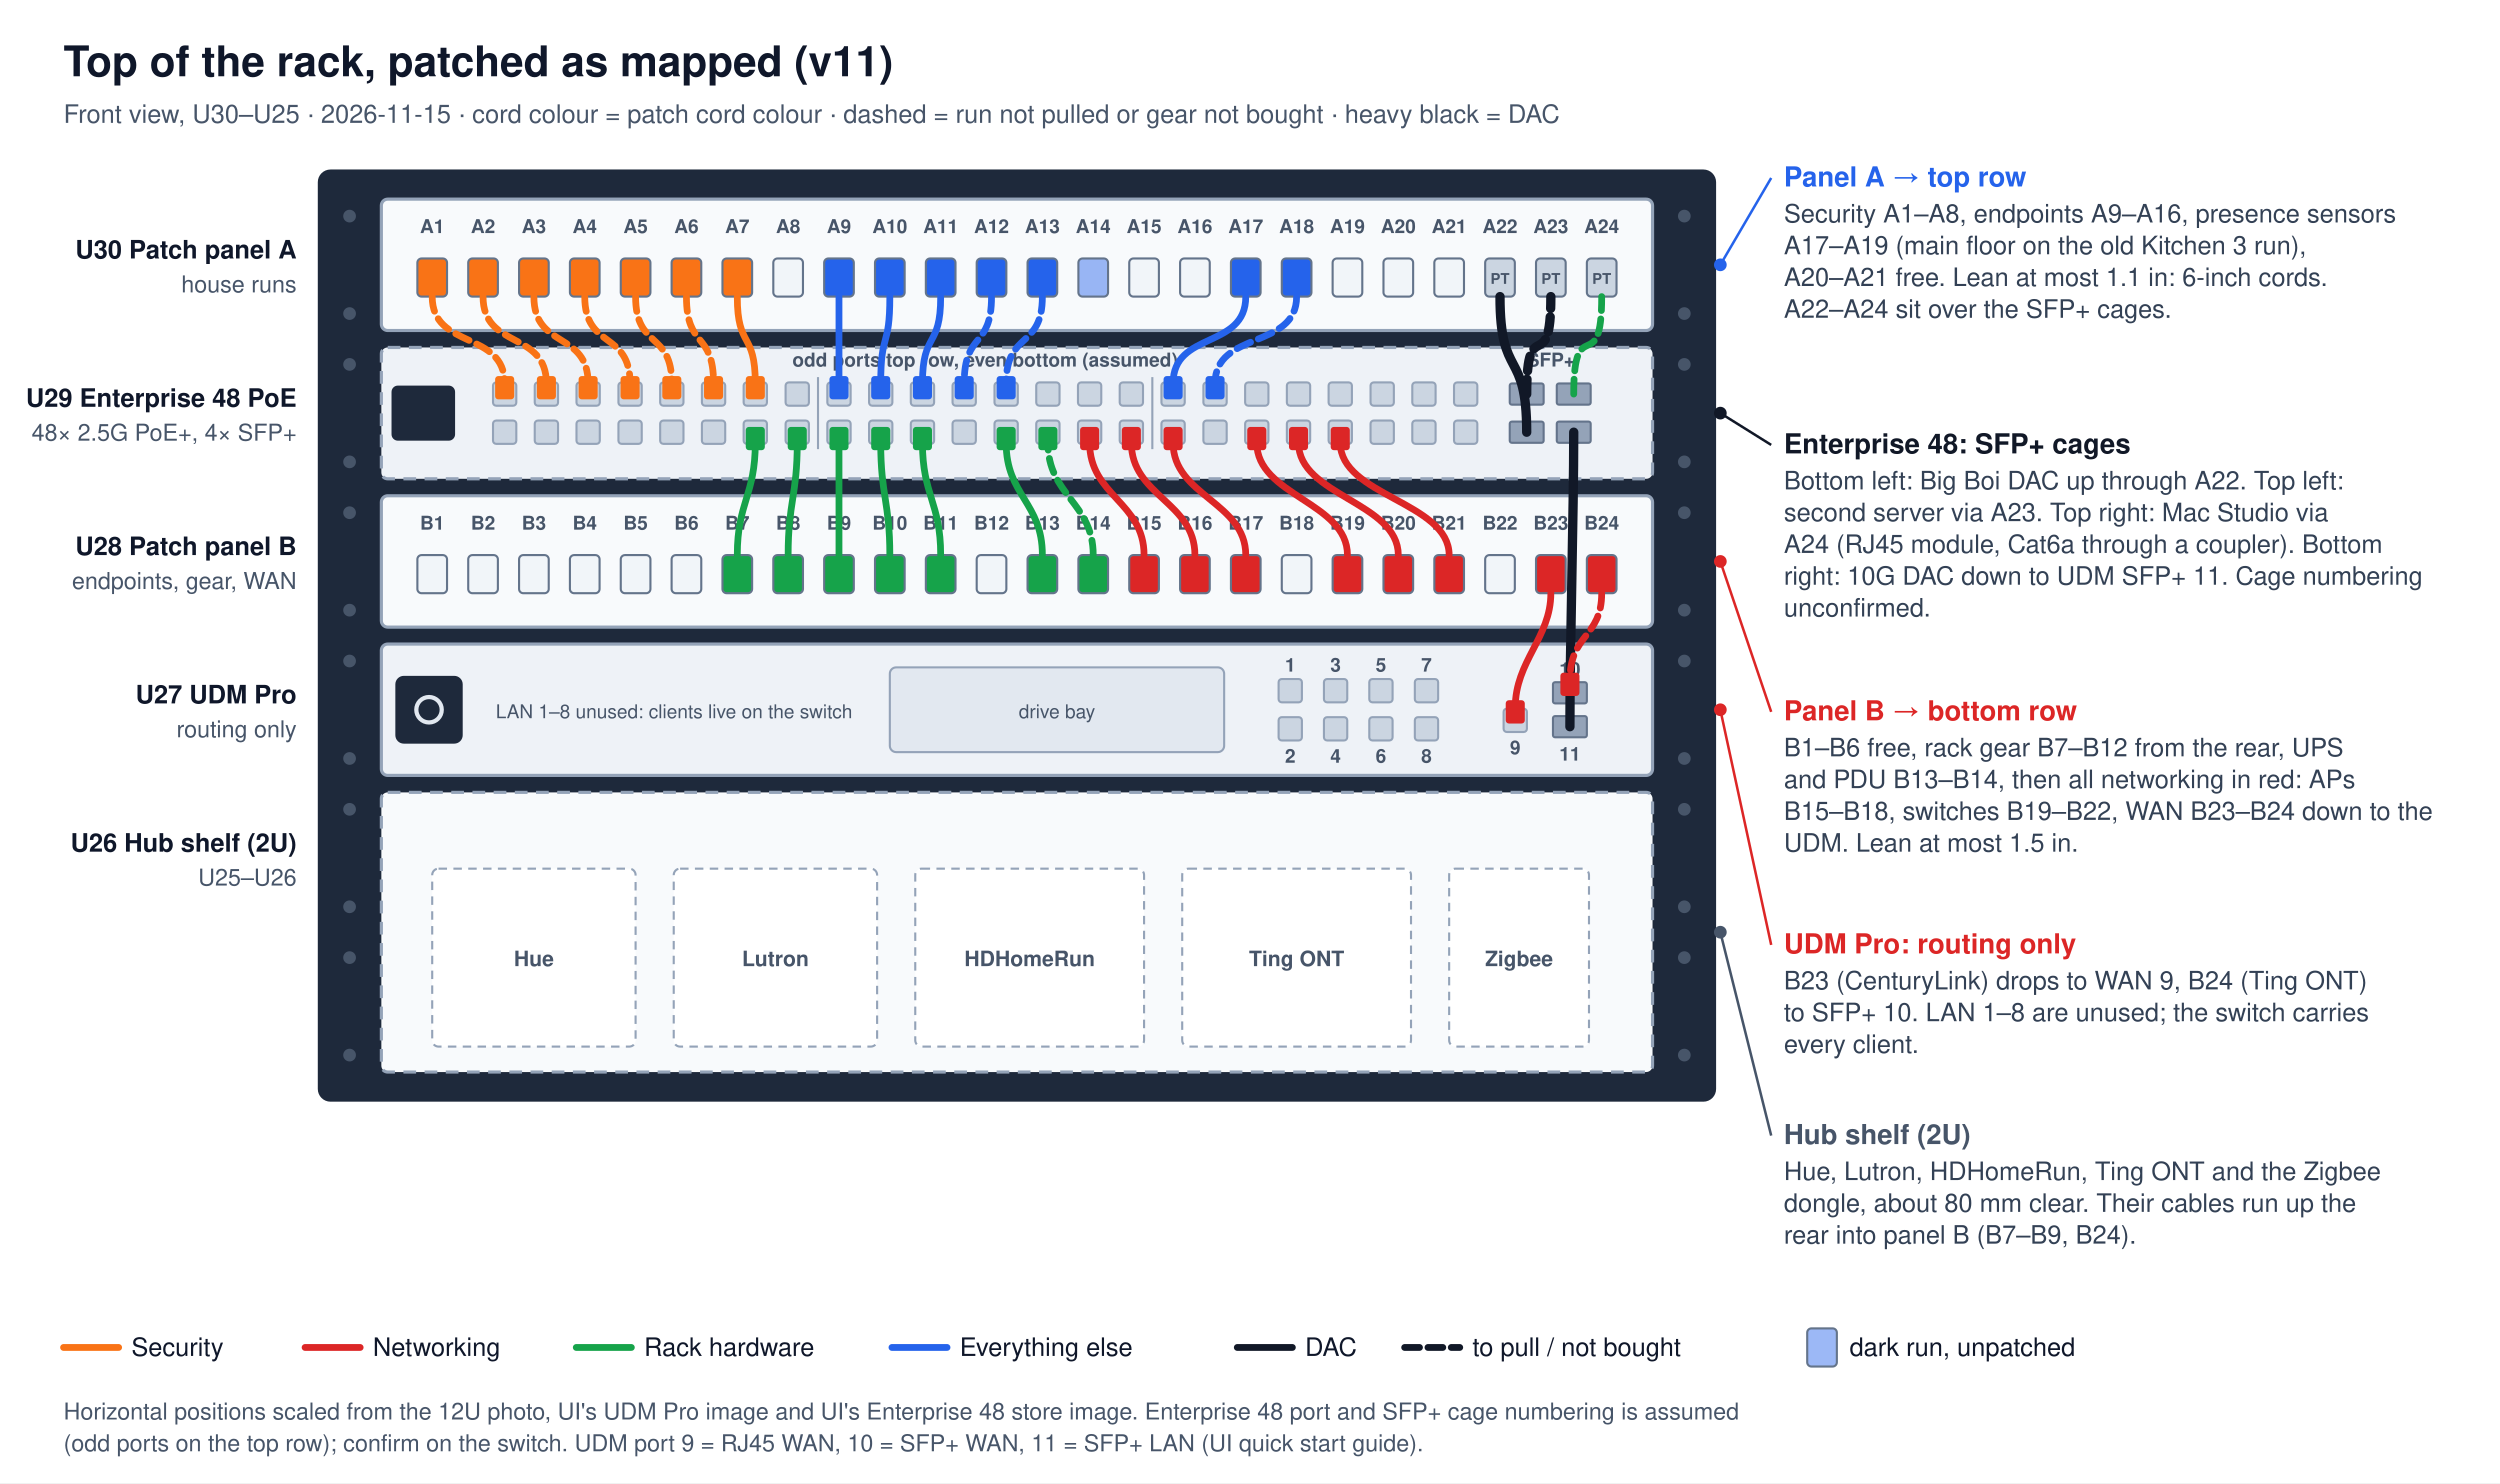
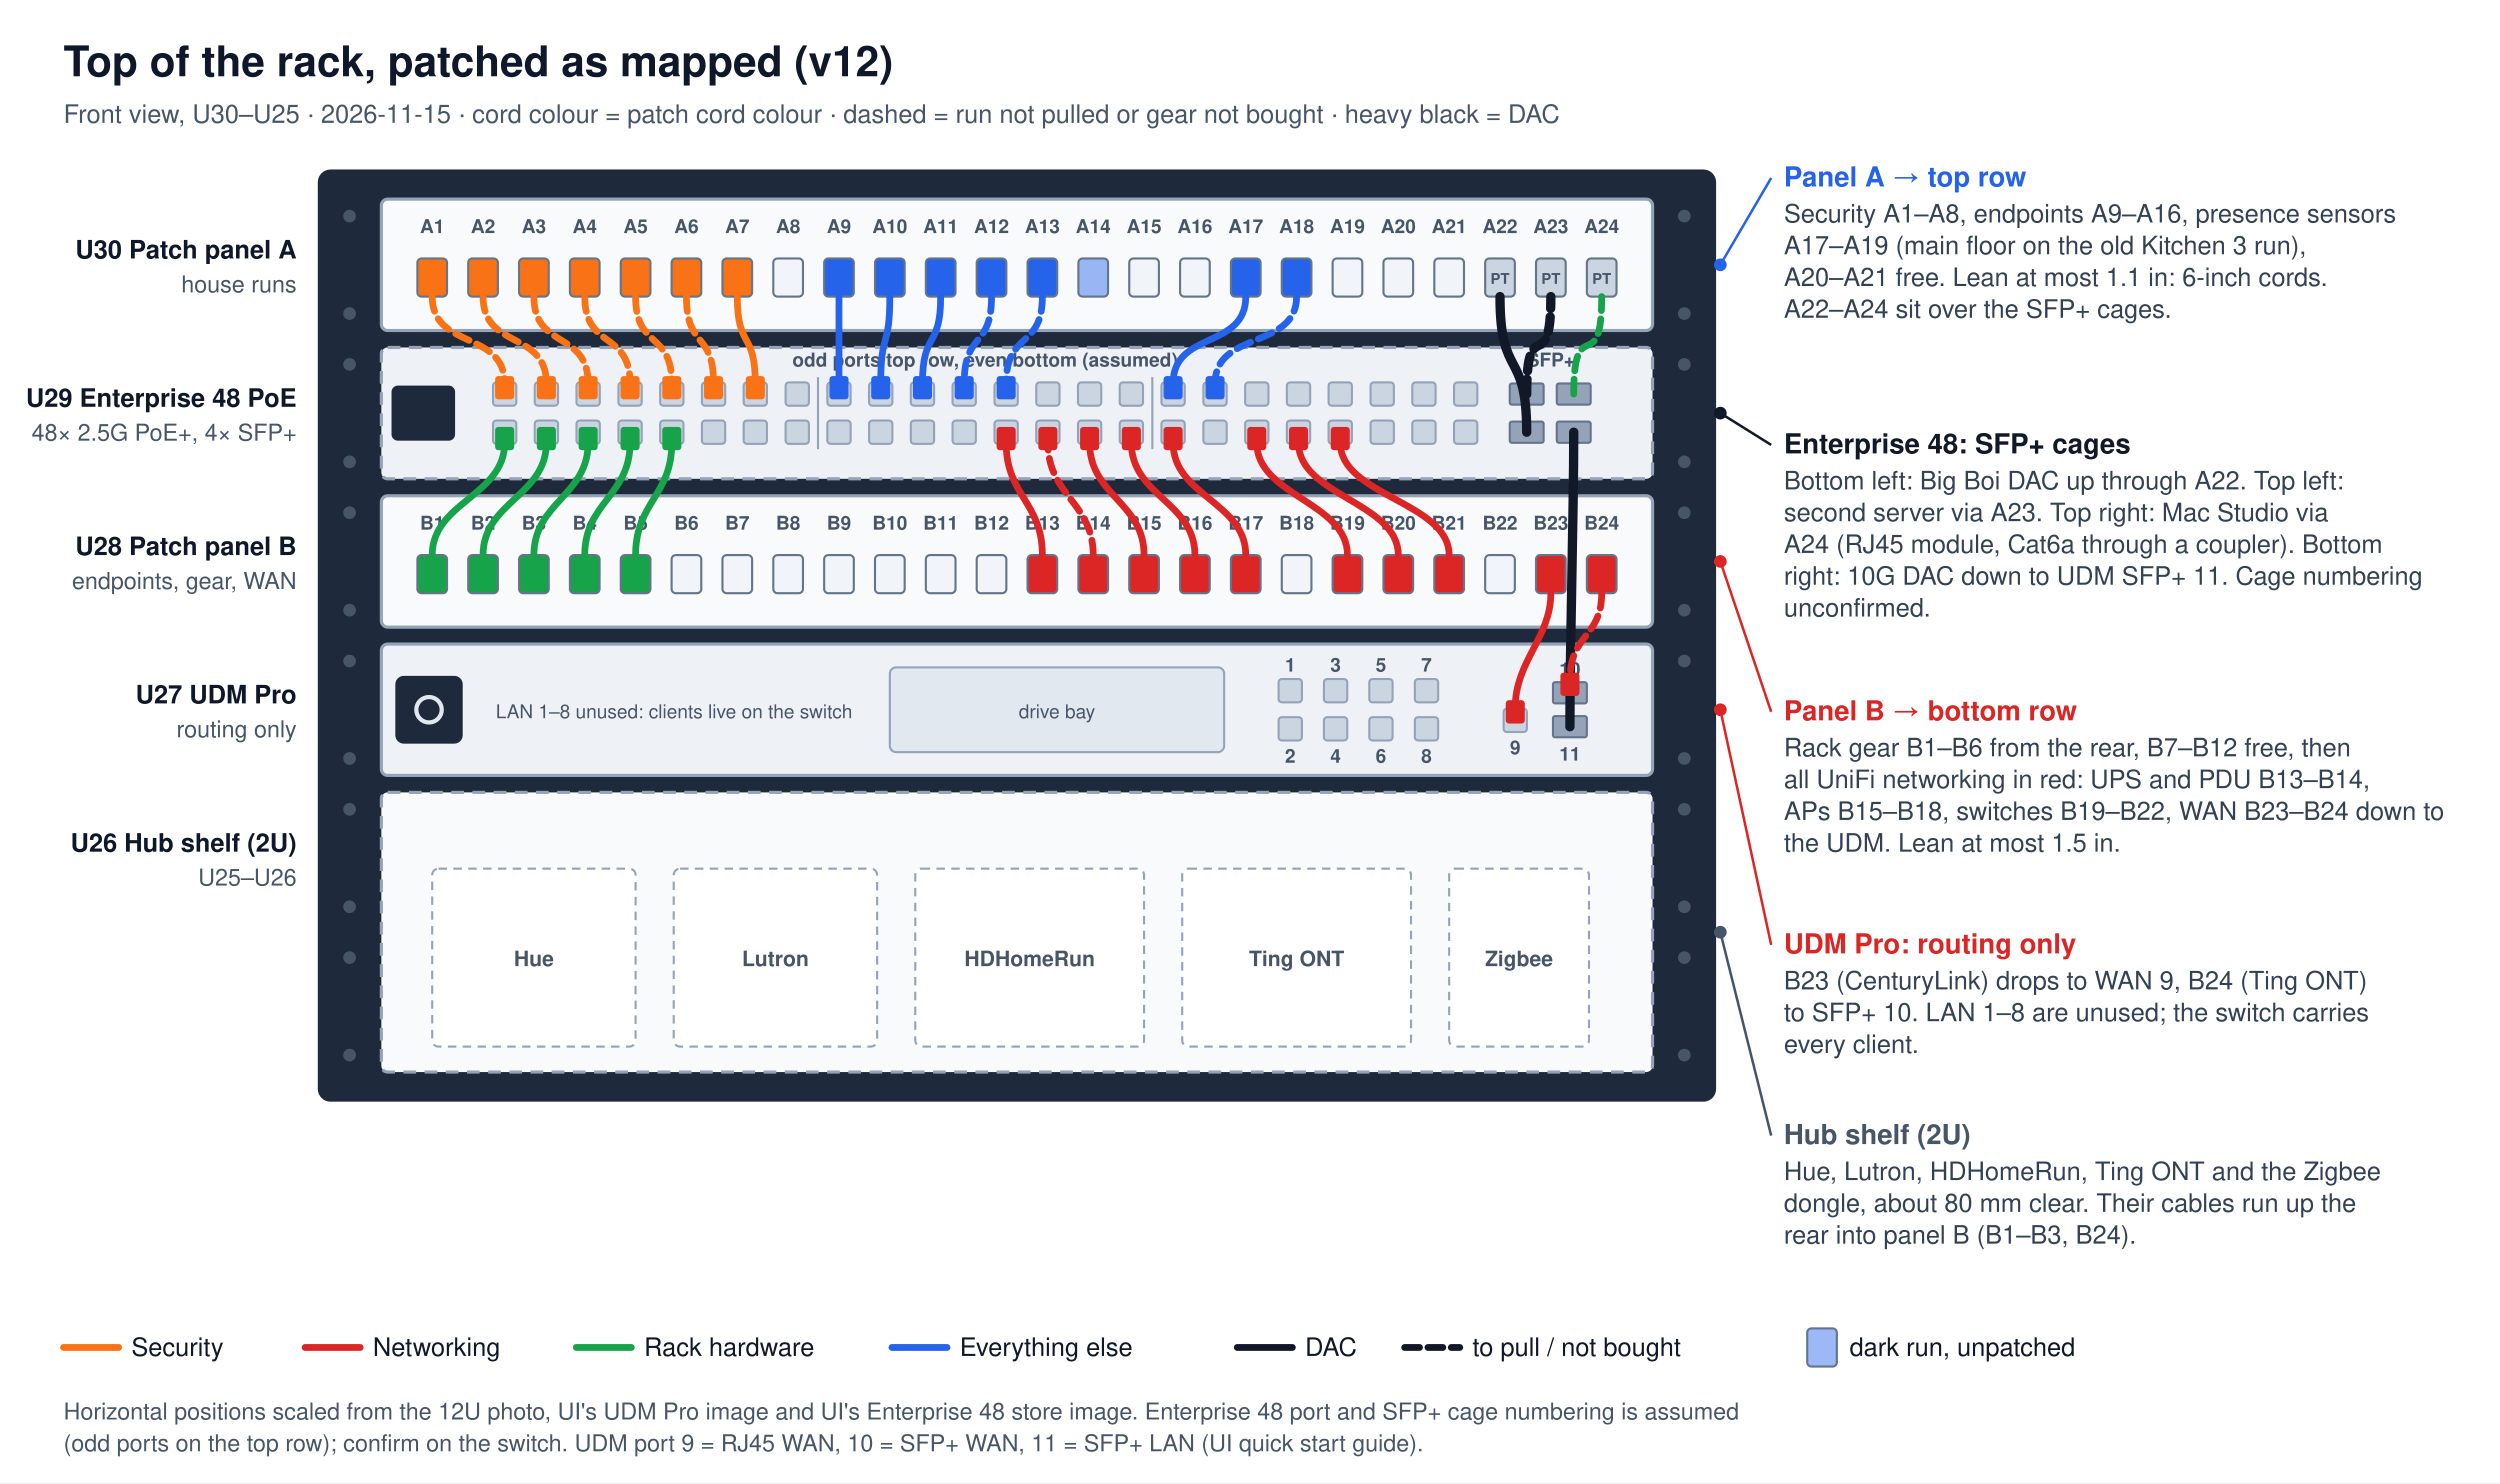
- <svg xmlns="http://www.w3.org/2000/svg" viewBox="0 0 1180 700" width="1180" height="700" role="img" aria-label="Top of the 30U rack, U30 to U25, with patch cords as mapped in v11" font-family="-apple-system, system-ui, Segoe UI, Helvetica, Arial, sans-serif">
+ <svg xmlns="http://www.w3.org/2000/svg" viewBox="0 0 1180 700" width="1180" height="700" role="img" aria-label="Top of the 30U rack, U30 to U25, with patch cords as mapped in v12" font-family="-apple-system, system-ui, Segoe UI, Helvetica, Arial, sans-serif">
  <rect x="0.0" y="0.0" width="1180.0" height="700.0" rx="0" fill="#ffffff" stroke="none" />
-   <text x="30.0" y="36.0" font-size="20" font-weight="700" fill="#0f172a" text-anchor="start">Top of the rack, patched as mapped (v11)</text>
+   <text x="30.0" y="36.0" font-size="20" font-weight="700" fill="#0f172a" text-anchor="start">Top of the rack, patched as mapped (v12)</text>
  <text x="30.0" y="58.0" font-size="12" font-weight="400" fill="#475569" text-anchor="start">Front view, U30–U25 · 2026-11-15 · cord colour = patch cord colour · dashed = run not pulled or gear not bought · heavy black = DAC</text>
  <rect x="150.0" y="80.0" width="660.0" height="440.0" rx="6" fill="#1e293b" stroke="none" />
  <text x="140.0" y="122.0" font-size="12" font-weight="700" fill="#0f172a" text-anchor="end">U30  Patch panel A</text>
  <text x="140.0" y="138.0" font-size="11" font-weight="400" fill="#475569" text-anchor="end">house runs</text>
  <text x="140.0" y="192.0" font-size="12" font-weight="700" fill="#0f172a" text-anchor="end">U29  Enterprise 48 PoE</text>
  <text x="140.0" y="208.0" font-size="11" font-weight="400" fill="#475569" text-anchor="end">48× 2.5G PoE+, 4× SFP+</text>
  <text x="140.0" y="262.0" font-size="12" font-weight="700" fill="#0f172a" text-anchor="end">U28  Patch panel B</text>
  <text x="140.0" y="278.0" font-size="11" font-weight="400" fill="#475569" text-anchor="end">endpoints, gear, WAN</text>
  <text x="140.0" y="332.0" font-size="12" font-weight="700" fill="#0f172a" text-anchor="end">U27  UDM Pro</text>
  <text x="140.0" y="348.0" font-size="11" font-weight="400" fill="#475569" text-anchor="end">routing only</text>
  <text x="140.0" y="402.0" font-size="12" font-weight="700" fill="#0f172a" text-anchor="end">U26  Hub shelf (2U)</text>
  <text x="140.0" y="418.0" font-size="11" font-weight="400" fill="#475569" text-anchor="end">U25–U26</text>
  <circle cx="165" cy="452" r="3" fill="#475569" />
  <circle cx="795" cy="452" r="3" fill="#475569" />
  <circle cx="165" cy="498" r="3" fill="#475569" />
  <circle cx="795" cy="498" r="3" fill="#475569" />
  <circle cx="165" cy="382" r="3" fill="#475569" />
  <circle cx="795" cy="382" r="3" fill="#475569" />
  <circle cx="165" cy="428" r="3" fill="#475569" />
  <circle cx="795" cy="428" r="3" fill="#475569" />
  <circle cx="165" cy="312" r="3" fill="#475569" />
  <circle cx="795" cy="312" r="3" fill="#475569" />
  <circle cx="165" cy="358" r="3" fill="#475569" />
  <circle cx="795" cy="358" r="3" fill="#475569" />
  <circle cx="165" cy="242" r="3" fill="#475569" />
  <circle cx="795" cy="242" r="3" fill="#475569" />
  <circle cx="165" cy="288" r="3" fill="#475569" />
  <circle cx="795" cy="288" r="3" fill="#475569" />
  <circle cx="165" cy="172" r="3" fill="#475569" />
  <circle cx="795" cy="172" r="3" fill="#475569" />
  <circle cx="165" cy="218" r="3" fill="#475569" />
  <circle cx="795" cy="218" r="3" fill="#475569" />
  <circle cx="165" cy="102" r="3" fill="#475569" />
  <circle cx="795" cy="102" r="3" fill="#475569" />
  <circle cx="165" cy="148" r="3" fill="#475569" />
  <circle cx="795" cy="148" r="3" fill="#475569" />
  <rect x="180.0" y="94.0" width="600.0" height="62.0" rx="3" fill="#f8fafc" stroke="#94a3b8" stroke-width="1.5" />
  <rect x="197.0" y="122.0" width="14.0" height="18.0" rx="2" fill="#f97316" stroke="#64748b" />
  <text x="204.0" y="110.0" font-size="9" font-weight="600" fill="#475569" text-anchor="middle">A1</text>
  <rect x="221.0" y="122.0" width="14.0" height="18.0" rx="2" fill="#f97316" stroke="#64748b" />
  <text x="228.0" y="110.0" font-size="9" font-weight="600" fill="#475569" text-anchor="middle">A2</text>
  <rect x="245.0" y="122.0" width="14.0" height="18.0" rx="2" fill="#f97316" stroke="#64748b" />
  <text x="252.0" y="110.0" font-size="9" font-weight="600" fill="#475569" text-anchor="middle">A3</text>
  <rect x="269.0" y="122.0" width="14.0" height="18.0" rx="2" fill="#f97316" stroke="#64748b" />
  <text x="276.0" y="110.0" font-size="9" font-weight="600" fill="#475569" text-anchor="middle">A4</text>
  <rect x="293.0" y="122.0" width="14.0" height="18.0" rx="2" fill="#f97316" stroke="#64748b" />
  <text x="300.0" y="110.0" font-size="9" font-weight="600" fill="#475569" text-anchor="middle">A5</text>
  <rect x="317.0" y="122.0" width="14.0" height="18.0" rx="2" fill="#f97316" stroke="#64748b" />
  <text x="324.0" y="110.0" font-size="9" font-weight="600" fill="#475569" text-anchor="middle">A6</text>
  <rect x="341.0" y="122.0" width="14.0" height="18.0" rx="2" fill="#f97316" stroke="#64748b" />
  <text x="348.0" y="110.0" font-size="9" font-weight="600" fill="#475569" text-anchor="middle">A7</text>
  <rect x="365.0" y="122.0" width="14.0" height="18.0" rx="2" fill="#f1f5f9" stroke="#64748b" />
  <text x="372.0" y="110.0" font-size="9" font-weight="600" fill="#475569" text-anchor="middle">A8</text>
  <rect x="389.0" y="122.0" width="14.0" height="18.0" rx="2" fill="#2563eb" stroke="#64748b" />
  <text x="396.0" y="110.0" font-size="9" font-weight="600" fill="#475569" text-anchor="middle">A9</text>
  <rect x="413.0" y="122.0" width="14.0" height="18.0" rx="2" fill="#2563eb" stroke="#64748b" />
  <text x="420.0" y="110.0" font-size="9" font-weight="600" fill="#475569" text-anchor="middle">A10</text>
  <rect x="437.0" y="122.0" width="14.0" height="18.0" rx="2" fill="#2563eb" stroke="#64748b" />
  <text x="444.0" y="110.0" font-size="9" font-weight="600" fill="#475569" text-anchor="middle">A11</text>
  <rect x="461.0" y="122.0" width="14.0" height="18.0" rx="2" fill="#2563eb" stroke="#64748b" />
  <text x="468.0" y="110.0" font-size="9" font-weight="600" fill="#475569" text-anchor="middle">A12</text>
  <rect x="485.0" y="122.0" width="14.0" height="18.0" rx="2" fill="#2563eb" stroke="#64748b" />
  <text x="492.0" y="110.0" font-size="9" font-weight="600" fill="#475569" text-anchor="middle">A13</text>
  <rect x="509.0" y="122.0" width="14.0" height="18.0" rx="2" fill="#2563eb" stroke="#64748b" fill-opacity="0.45" />
  <text x="516.0" y="110.0" font-size="9" font-weight="600" fill="#475569" text-anchor="middle">A14</text>
  <rect x="533.0" y="122.0" width="14.0" height="18.0" rx="2" fill="#f1f5f9" stroke="#64748b" />
  <text x="540.0" y="110.0" font-size="9" font-weight="600" fill="#475569" text-anchor="middle">A15</text>
  <rect x="557.0" y="122.0" width="14.0" height="18.0" rx="2" fill="#f1f5f9" stroke="#64748b" />
  <text x="564.0" y="110.0" font-size="9" font-weight="600" fill="#475569" text-anchor="middle">A16</text>
  <rect x="581.0" y="122.0" width="14.0" height="18.0" rx="2" fill="#2563eb" stroke="#64748b" />
  <text x="588.0" y="110.0" font-size="9" font-weight="600" fill="#475569" text-anchor="middle">A17</text>
  <rect x="605.0" y="122.0" width="14.0" height="18.0" rx="2" fill="#2563eb" stroke="#64748b" />
  <text x="612.0" y="110.0" font-size="9" font-weight="600" fill="#475569" text-anchor="middle">A18</text>
  <rect x="629.0" y="122.0" width="14.0" height="18.0" rx="2" fill="#f1f5f9" stroke="#64748b" />
  <text x="636.0" y="110.0" font-size="9" font-weight="600" fill="#475569" text-anchor="middle">A19</text>
  <rect x="653.0" y="122.0" width="14.0" height="18.0" rx="2" fill="#f1f5f9" stroke="#64748b" />
  <text x="660.0" y="110.0" font-size="9" font-weight="600" fill="#475569" text-anchor="middle">A20</text>
  <rect x="677.0" y="122.0" width="14.0" height="18.0" rx="2" fill="#f1f5f9" stroke="#64748b" />
  <text x="684.0" y="110.0" font-size="9" font-weight="600" fill="#475569" text-anchor="middle">A21</text>
  <rect x="701.0" y="122.0" width="14.0" height="18.0" rx="2" fill="#cbd5e1" stroke="#64748b" />
  <text x="708.0" y="134.0" font-size="7" font-weight="700" fill="#475569" text-anchor="middle">PT</text>
  <text x="708.0" y="110.0" font-size="9" font-weight="600" fill="#475569" text-anchor="middle">A22</text>
  <rect x="725.0" y="122.0" width="14.0" height="18.0" rx="2" fill="#cbd5e1" stroke="#64748b" />
  <text x="732.0" y="134.0" font-size="7" font-weight="700" fill="#475569" text-anchor="middle">PT</text>
  <text x="732.0" y="110.0" font-size="9" font-weight="600" fill="#475569" text-anchor="middle">A23</text>
  <rect x="749.0" y="122.0" width="14.0" height="18.0" rx="2" fill="#cbd5e1" stroke="#64748b" />
  <text x="756.0" y="134.0" font-size="7" font-weight="700" fill="#475569" text-anchor="middle">PT</text>
  <text x="756.0" y="110.0" font-size="9" font-weight="600" fill="#475569" text-anchor="middle">A24</text>
  <rect x="180.0" y="234.0" width="600.0" height="62.0" rx="3" fill="#f8fafc" stroke="#94a3b8" stroke-width="1.5" />
-   <rect x="197.0" y="262.0" width="14.0" height="18.0" rx="2" fill="#f1f5f9" stroke="#64748b" />
+   <rect x="197.0" y="262.0" width="14.0" height="18.0" rx="2" fill="#16a34a" stroke="#64748b" />
  <text x="204.0" y="250.0" font-size="9" font-weight="600" fill="#475569" text-anchor="middle">B1</text>
-   <rect x="221.0" y="262.0" width="14.0" height="18.0" rx="2" fill="#f1f5f9" stroke="#64748b" />
+   <rect x="221.0" y="262.0" width="14.0" height="18.0" rx="2" fill="#16a34a" stroke="#64748b" />
  <text x="228.0" y="250.0" font-size="9" font-weight="600" fill="#475569" text-anchor="middle">B2</text>
-   <rect x="245.0" y="262.0" width="14.0" height="18.0" rx="2" fill="#f1f5f9" stroke="#64748b" />
+   <rect x="245.0" y="262.0" width="14.0" height="18.0" rx="2" fill="#16a34a" stroke="#64748b" />
  <text x="252.0" y="250.0" font-size="9" font-weight="600" fill="#475569" text-anchor="middle">B3</text>
-   <rect x="269.0" y="262.0" width="14.0" height="18.0" rx="2" fill="#f1f5f9" stroke="#64748b" />
+   <rect x="269.0" y="262.0" width="14.0" height="18.0" rx="2" fill="#16a34a" stroke="#64748b" />
  <text x="276.0" y="250.0" font-size="9" font-weight="600" fill="#475569" text-anchor="middle">B4</text>
-   <rect x="293.0" y="262.0" width="14.0" height="18.0" rx="2" fill="#f1f5f9" stroke="#64748b" />
+   <rect x="293.0" y="262.0" width="14.0" height="18.0" rx="2" fill="#16a34a" stroke="#64748b" />
  <text x="300.0" y="250.0" font-size="9" font-weight="600" fill="#475569" text-anchor="middle">B5</text>
  <rect x="317.0" y="262.0" width="14.0" height="18.0" rx="2" fill="#f1f5f9" stroke="#64748b" />
  <text x="324.0" y="250.0" font-size="9" font-weight="600" fill="#475569" text-anchor="middle">B6</text>
-   <rect x="341.0" y="262.0" width="14.0" height="18.0" rx="2" fill="#16a34a" stroke="#64748b" />
+   <rect x="341.0" y="262.0" width="14.0" height="18.0" rx="2" fill="#f1f5f9" stroke="#64748b" />
  <text x="348.0" y="250.0" font-size="9" font-weight="600" fill="#475569" text-anchor="middle">B7</text>
-   <rect x="365.0" y="262.0" width="14.0" height="18.0" rx="2" fill="#16a34a" stroke="#64748b" />
+   <rect x="365.0" y="262.0" width="14.0" height="18.0" rx="2" fill="#f1f5f9" stroke="#64748b" />
  <text x="372.0" y="250.0" font-size="9" font-weight="600" fill="#475569" text-anchor="middle">B8</text>
-   <rect x="389.0" y="262.0" width="14.0" height="18.0" rx="2" fill="#16a34a" stroke="#64748b" />
+   <rect x="389.0" y="262.0" width="14.0" height="18.0" rx="2" fill="#f1f5f9" stroke="#64748b" />
  <text x="396.0" y="250.0" font-size="9" font-weight="600" fill="#475569" text-anchor="middle">B9</text>
-   <rect x="413.0" y="262.0" width="14.0" height="18.0" rx="2" fill="#16a34a" stroke="#64748b" />
+   <rect x="413.0" y="262.0" width="14.0" height="18.0" rx="2" fill="#f1f5f9" stroke="#64748b" />
  <text x="420.0" y="250.0" font-size="9" font-weight="600" fill="#475569" text-anchor="middle">B10</text>
-   <rect x="437.0" y="262.0" width="14.0" height="18.0" rx="2" fill="#16a34a" stroke="#64748b" />
+   <rect x="437.0" y="262.0" width="14.0" height="18.0" rx="2" fill="#f1f5f9" stroke="#64748b" />
  <text x="444.0" y="250.0" font-size="9" font-weight="600" fill="#475569" text-anchor="middle">B11</text>
  <rect x="461.0" y="262.0" width="14.0" height="18.0" rx="2" fill="#f1f5f9" stroke="#64748b" />
  <text x="468.0" y="250.0" font-size="9" font-weight="600" fill="#475569" text-anchor="middle">B12</text>
-   <rect x="485.0" y="262.0" width="14.0" height="18.0" rx="2" fill="#16a34a" stroke="#64748b" />
+   <rect x="485.0" y="262.0" width="14.0" height="18.0" rx="2" fill="#dc2626" stroke="#64748b" />
  <text x="492.0" y="250.0" font-size="9" font-weight="600" fill="#475569" text-anchor="middle">B13</text>
-   <rect x="509.0" y="262.0" width="14.0" height="18.0" rx="2" fill="#16a34a" stroke="#64748b" />
+   <rect x="509.0" y="262.0" width="14.0" height="18.0" rx="2" fill="#dc2626" stroke="#64748b" />
  <text x="516.0" y="250.0" font-size="9" font-weight="600" fill="#475569" text-anchor="middle">B14</text>
  <rect x="533.0" y="262.0" width="14.0" height="18.0" rx="2" fill="#dc2626" stroke="#64748b" />
  <text x="540.0" y="250.0" font-size="9" font-weight="600" fill="#475569" text-anchor="middle">B15</text>
  <rect x="557.0" y="262.0" width="14.0" height="18.0" rx="2" fill="#dc2626" stroke="#64748b" />
  <text x="564.0" y="250.0" font-size="9" font-weight="600" fill="#475569" text-anchor="middle">B16</text>
  <rect x="581.0" y="262.0" width="14.0" height="18.0" rx="2" fill="#dc2626" stroke="#64748b" />
  <text x="588.0" y="250.0" font-size="9" font-weight="600" fill="#475569" text-anchor="middle">B17</text>
  <rect x="605.0" y="262.0" width="14.0" height="18.0" rx="2" fill="#f1f5f9" stroke="#64748b" />
  <text x="612.0" y="250.0" font-size="9" font-weight="600" fill="#475569" text-anchor="middle">B18</text>
  <rect x="629.0" y="262.0" width="14.0" height="18.0" rx="2" fill="#dc2626" stroke="#64748b" />
  <text x="636.0" y="250.0" font-size="9" font-weight="600" fill="#475569" text-anchor="middle">B19</text>
  <rect x="653.0" y="262.0" width="14.0" height="18.0" rx="2" fill="#dc2626" stroke="#64748b" />
  <text x="660.0" y="250.0" font-size="9" font-weight="600" fill="#475569" text-anchor="middle">B20</text>
  <rect x="677.0" y="262.0" width="14.0" height="18.0" rx="2" fill="#dc2626" stroke="#64748b" />
  <text x="684.0" y="250.0" font-size="9" font-weight="600" fill="#475569" text-anchor="middle">B21</text>
  <rect x="701.0" y="262.0" width="14.0" height="18.0" rx="2" fill="#f1f5f9" stroke="#64748b" />
  <text x="708.0" y="250.0" font-size="9" font-weight="600" fill="#475569" text-anchor="middle">B22</text>
  <rect x="725.0" y="262.0" width="14.0" height="18.0" rx="2" fill="#dc2626" stroke="#64748b" />
  <text x="732.0" y="250.0" font-size="9" font-weight="600" fill="#475569" text-anchor="middle">B23</text>
  <rect x="749.0" y="262.0" width="14.0" height="18.0" rx="2" fill="#dc2626" stroke="#64748b" />
  <text x="756.0" y="250.0" font-size="9" font-weight="600" fill="#475569" text-anchor="middle">B24</text>
  <rect x="180.0" y="164.0" width="600.0" height="62.0" rx="3" fill="#eef2f7" stroke="#94a3b8" stroke-dasharray="6 4" stroke-width="1.5" />
  <rect x="184.8" y="182.0" width="30.0" height="26.0" rx="3" fill="#1e293b" stroke="none" />
  <rect x="232.7" y="180.5" width="11.0" height="11.0" rx="1.5" fill="#cbd5e1" stroke="#94a3b8" />
  <rect x="232.7" y="198.5" width="11.0" height="11.0" rx="1.5" fill="#cbd5e1" stroke="#94a3b8" />
  <rect x="252.4" y="180.5" width="11.0" height="11.0" rx="1.5" fill="#cbd5e1" stroke="#94a3b8" />
  <rect x="252.4" y="198.5" width="11.0" height="11.0" rx="1.5" fill="#cbd5e1" stroke="#94a3b8" />
  <rect x="272.1" y="180.5" width="11.0" height="11.0" rx="1.5" fill="#cbd5e1" stroke="#94a3b8" />
  <rect x="272.1" y="198.5" width="11.0" height="11.0" rx="1.5" fill="#cbd5e1" stroke="#94a3b8" />
  <rect x="291.9" y="180.5" width="11.0" height="11.0" rx="1.5" fill="#cbd5e1" stroke="#94a3b8" />
  <rect x="291.9" y="198.5" width="11.0" height="11.0" rx="1.5" fill="#cbd5e1" stroke="#94a3b8" />
  <rect x="311.6" y="180.5" width="11.0" height="11.0" rx="1.5" fill="#cbd5e1" stroke="#94a3b8" />
  <rect x="311.6" y="198.5" width="11.0" height="11.0" rx="1.5" fill="#cbd5e1" stroke="#94a3b8" />
  <rect x="331.3" y="180.5" width="11.0" height="11.0" rx="1.5" fill="#cbd5e1" stroke="#94a3b8" />
  <rect x="331.3" y="198.5" width="11.0" height="11.0" rx="1.5" fill="#cbd5e1" stroke="#94a3b8" />
  <rect x="351.0" y="180.5" width="11.0" height="11.0" rx="1.5" fill="#cbd5e1" stroke="#94a3b8" />
  <rect x="351.0" y="198.5" width="11.0" height="11.0" rx="1.5" fill="#cbd5e1" stroke="#94a3b8" />
  <rect x="370.8" y="180.5" width="11.0" height="11.0" rx="1.5" fill="#cbd5e1" stroke="#94a3b8" />
  <rect x="370.8" y="198.5" width="11.0" height="11.0" rx="1.5" fill="#cbd5e1" stroke="#94a3b8" />
  <rect x="390.5" y="180.5" width="11.0" height="11.0" rx="1.5" fill="#cbd5e1" stroke="#94a3b8" />
  <rect x="390.5" y="198.5" width="11.0" height="11.0" rx="1.5" fill="#cbd5e1" stroke="#94a3b8" />
  <rect x="410.2" y="180.5" width="11.0" height="11.0" rx="1.5" fill="#cbd5e1" stroke="#94a3b8" />
  <rect x="410.2" y="198.5" width="11.0" height="11.0" rx="1.5" fill="#cbd5e1" stroke="#94a3b8" />
  <rect x="429.9" y="180.5" width="11.0" height="11.0" rx="1.5" fill="#cbd5e1" stroke="#94a3b8" />
  <rect x="429.9" y="198.5" width="11.0" height="11.0" rx="1.5" fill="#cbd5e1" stroke="#94a3b8" />
  <rect x="449.6" y="180.5" width="11.0" height="11.0" rx="1.5" fill="#cbd5e1" stroke="#94a3b8" />
  <rect x="449.6" y="198.5" width="11.0" height="11.0" rx="1.5" fill="#cbd5e1" stroke="#94a3b8" />
  <rect x="469.4" y="180.5" width="11.0" height="11.0" rx="1.5" fill="#cbd5e1" stroke="#94a3b8" />
  <rect x="469.4" y="198.5" width="11.0" height="11.0" rx="1.5" fill="#cbd5e1" stroke="#94a3b8" />
  <rect x="489.1" y="180.5" width="11.0" height="11.0" rx="1.5" fill="#cbd5e1" stroke="#94a3b8" />
  <rect x="489.1" y="198.5" width="11.0" height="11.0" rx="1.5" fill="#cbd5e1" stroke="#94a3b8" />
  <rect x="508.8" y="180.5" width="11.0" height="11.0" rx="1.5" fill="#cbd5e1" stroke="#94a3b8" />
  <rect x="508.8" y="198.5" width="11.0" height="11.0" rx="1.5" fill="#cbd5e1" stroke="#94a3b8" />
  <rect x="528.5" y="180.5" width="11.0" height="11.0" rx="1.5" fill="#cbd5e1" stroke="#94a3b8" />
  <rect x="528.5" y="198.5" width="11.0" height="11.0" rx="1.5" fill="#cbd5e1" stroke="#94a3b8" />
  <rect x="548.2" y="180.5" width="11.0" height="11.0" rx="1.5" fill="#cbd5e1" stroke="#94a3b8" />
  <rect x="548.2" y="198.5" width="11.0" height="11.0" rx="1.5" fill="#cbd5e1" stroke="#94a3b8" />
  <rect x="568.0" y="180.5" width="11.0" height="11.0" rx="1.5" fill="#cbd5e1" stroke="#94a3b8" />
  <rect x="568.0" y="198.5" width="11.0" height="11.0" rx="1.5" fill="#cbd5e1" stroke="#94a3b8" />
  <rect x="587.7" y="180.5" width="11.0" height="11.0" rx="1.5" fill="#cbd5e1" stroke="#94a3b8" />
  <rect x="587.7" y="198.5" width="11.0" height="11.0" rx="1.5" fill="#cbd5e1" stroke="#94a3b8" />
  <rect x="607.4" y="180.5" width="11.0" height="11.0" rx="1.5" fill="#cbd5e1" stroke="#94a3b8" />
  <rect x="607.4" y="198.5" width="11.0" height="11.0" rx="1.5" fill="#cbd5e1" stroke="#94a3b8" />
  <rect x="627.1" y="180.5" width="11.0" height="11.0" rx="1.5" fill="#cbd5e1" stroke="#94a3b8" />
  <rect x="627.1" y="198.5" width="11.0" height="11.0" rx="1.5" fill="#cbd5e1" stroke="#94a3b8" />
  <rect x="646.9" y="180.5" width="11.0" height="11.0" rx="1.5" fill="#cbd5e1" stroke="#94a3b8" />
  <rect x="646.9" y="198.5" width="11.0" height="11.0" rx="1.5" fill="#cbd5e1" stroke="#94a3b8" />
  <rect x="666.6" y="180.5" width="11.0" height="11.0" rx="1.5" fill="#cbd5e1" stroke="#94a3b8" />
  <rect x="666.6" y="198.5" width="11.0" height="11.0" rx="1.5" fill="#cbd5e1" stroke="#94a3b8" />
  <rect x="686.3" y="180.5" width="11.0" height="11.0" rx="1.5" fill="#cbd5e1" stroke="#94a3b8" />
  <rect x="686.3" y="198.5" width="11.0" height="11.0" rx="1.5" fill="#cbd5e1" stroke="#94a3b8" />
  <line x1="386.1" y1="178.0" x2="386.1" y2="212.0" stroke="#94a3b8" stroke-width="1" />
  <line x1="543.9" y1="178.0" x2="543.9" y2="212.0" stroke="#94a3b8" stroke-width="1" />
  <rect x="712.6" y="181.0" width="16.0" height="10.0" rx="1" fill="#94a3b8" stroke="#64748b" />
  <rect x="734.8" y="181.0" width="16.0" height="10.0" rx="1" fill="#94a3b8" stroke="#64748b" />
  <rect x="712.6" y="199.0" width="16.0" height="10.0" rx="1" fill="#94a3b8" stroke="#64748b" />
  <rect x="734.8" y="199.0" width="16.0" height="10.0" rx="1" fill="#94a3b8" stroke="#64748b" />
  <text x="732.0" y="173.0" font-size="9" font-weight="600" fill="#475569" text-anchor="middle">SFP+</text>
  <text x="465.0" y="173.0" font-size="9" font-weight="600" fill="#475569" text-anchor="middle">odd ports top row, even bottom (assumed)</text>
  <rect x="180.0" y="304.0" width="600.0" height="62.0" rx="3" fill="#eef2f7" stroke="#94a3b8" stroke-width="1.5" />
  <rect x="186.6" y="319.0" width="31.8" height="32.0" rx="4" fill="#1e293b" stroke="none" />
  <circle cx="202.5" cy="335.0" r="6" fill="none" stroke="#e2e8f0" stroke-width="2" />
  <rect x="420.0" y="315.0" width="157.8" height="40.0" rx="3" fill="#e2e8f0" stroke="#94a3b8" />
  <text x="498.9" y="339.0" font-size="9" font-weight="400" fill="#475569" text-anchor="middle">drive bay</text>
  <rect x="603.5" y="320.5" width="11.0" height="11.0" rx="1.5" fill="#cbd5e1" stroke="#94a3b8" />
  <text x="609.0" y="317.0" font-size="9" font-weight="600" fill="#475569" text-anchor="middle">1</text>
  <rect x="603.5" y="338.5" width="11.0" height="11.0" rx="1.5" fill="#cbd5e1" stroke="#94a3b8" />
  <text x="609.0" y="360.0" font-size="9" font-weight="600" fill="#475569" text-anchor="middle">2</text>
  <rect x="624.9" y="320.5" width="11.0" height="11.0" rx="1.5" fill="#cbd5e1" stroke="#94a3b8" />
  <text x="630.4" y="317.0" font-size="9" font-weight="600" fill="#475569" text-anchor="middle">3</text>
  <rect x="624.9" y="338.5" width="11.0" height="11.0" rx="1.5" fill="#cbd5e1" stroke="#94a3b8" />
  <text x="630.4" y="360.0" font-size="9" font-weight="600" fill="#475569" text-anchor="middle">4</text>
  <rect x="646.3" y="320.5" width="11.0" height="11.0" rx="1.5" fill="#cbd5e1" stroke="#94a3b8" />
  <text x="651.8" y="317.0" font-size="9" font-weight="600" fill="#475569" text-anchor="middle">5</text>
  <rect x="646.3" y="338.5" width="11.0" height="11.0" rx="1.5" fill="#cbd5e1" stroke="#94a3b8" />
  <text x="651.8" y="360.0" font-size="9" font-weight="600" fill="#475569" text-anchor="middle">6</text>
  <rect x="667.8" y="320.5" width="11.0" height="11.0" rx="1.5" fill="#cbd5e1" stroke="#94a3b8" />
  <text x="673.3" y="317.0" font-size="9" font-weight="600" fill="#475569" text-anchor="middle">7</text>
  <rect x="667.8" y="338.5" width="11.0" height="11.0" rx="1.5" fill="#cbd5e1" stroke="#94a3b8" />
  <text x="673.3" y="360.0" font-size="9" font-weight="600" fill="#475569" text-anchor="middle">8</text>
  <rect x="709.7" y="334.5" width="11.0" height="11.0" rx="1.5" fill="#cbd5e1" stroke="#94a3b8" />
  <text x="715.2" y="356.0" font-size="9" font-weight="600" fill="#475569" text-anchor="middle">9</text>
  <rect x="733.0" y="322.0" width="16.0" height="10.0" rx="1" fill="#94a3b8" stroke="#64748b" />
  <rect x="733.0" y="338.0" width="16.0" height="10.0" rx="1" fill="#94a3b8" stroke="#64748b" />
  <text x="741.0" y="319.0" font-size="9" font-weight="600" fill="#475569" text-anchor="middle">10</text>
  <text x="741.0" y="359.0" font-size="9" font-weight="600" fill="#475569" text-anchor="middle">11</text>
  <text x="234.0" y="339.0" font-size="9" font-weight="400" fill="#475569" text-anchor="start">LAN 1–8 unused: clients live on the switch</text>
  <rect x="180.0" y="374.0" width="600.0" height="132.0" rx="3" fill="#f8fafc" stroke="#94a3b8" stroke-dasharray="6 4" stroke-width="1.5" />
  <rect x="204.0" y="410.0" width="96.0" height="84.0" rx="3" fill="#ffffff" stroke="#94a3b8" stroke-dasharray="4 3" />
  <text x="252.0" y="456.0" font-size="10" font-weight="600" fill="#475569" text-anchor="middle">Hue</text>
  <rect x="318.0" y="410.0" width="96.0" height="84.0" rx="3" fill="#ffffff" stroke="#94a3b8" stroke-dasharray="4 3" />
  <text x="366.0" y="456.0" font-size="10" font-weight="600" fill="#475569" text-anchor="middle">Lutron</text>
  <rect x="432.0" y="410.0" width="108.0" height="84.0" rx="3" fill="#ffffff" stroke="#94a3b8" stroke-dasharray="4 3" />
  <text x="486.0" y="456.0" font-size="10" font-weight="600" fill="#475569" text-anchor="middle">HDHomeRun</text>
  <rect x="558.0" y="410.0" width="108.0" height="84.0" rx="3" fill="#ffffff" stroke="#94a3b8" stroke-dasharray="4 3" />
  <text x="612.0" y="456.0" font-size="10" font-weight="600" fill="#475569" text-anchor="middle">Ting ONT</text>
  <rect x="684.0" y="410.0" width="66.0" height="84.0" rx="3" fill="#ffffff" stroke="#94a3b8" stroke-dasharray="4 3" />
  <text x="717.0" y="456.0" font-size="10" font-weight="600" fill="#475569" text-anchor="middle">Zigbee</text>
  <path d="M204.0,140.0 C204.0,165.0 238.2,156.0 238.2,181.0" fill="none" stroke="#f97316" stroke-width="3.2" stroke-linecap="round" stroke-dasharray="7 4" />
  <rect x="233.7" y="177.5" width="9.0" height="11.0" rx="1.5" fill="#f97316" stroke="none" />
  <path d="M228.0,140.0 C228.0,165.0 257.9,156.0 257.9,181.0" fill="none" stroke="#f97316" stroke-width="3.2" stroke-linecap="round" stroke-dasharray="7 4" />
  <rect x="253.4" y="177.5" width="9.0" height="11.0" rx="1.5" fill="#f97316" stroke="none" />
  <path d="M252.0,140.0 C252.0,165.0 277.6,156.0 277.6,181.0" fill="none" stroke="#f97316" stroke-width="3.2" stroke-linecap="round" stroke-dasharray="7 4" />
  <rect x="273.1" y="177.5" width="9.0" height="11.0" rx="1.5" fill="#f97316" stroke="none" />
  <path d="M276.0,140.0 C276.0,165.0 297.4,156.0 297.4,181.0" fill="none" stroke="#f97316" stroke-width="3.2" stroke-linecap="round" stroke-dasharray="7 4" />
  <rect x="292.9" y="177.5" width="9.0" height="11.0" rx="1.5" fill="#f97316" stroke="none" />
  <path d="M300.0,140.0 C300.0,165.0 317.1,156.0 317.1,181.0" fill="none" stroke="#f97316" stroke-width="3.2" stroke-linecap="round" stroke-dasharray="7 4" />
  <rect x="312.6" y="177.5" width="9.0" height="11.0" rx="1.5" fill="#f97316" stroke="none" />
  <path d="M324.0,140.0 C324.0,165.0 336.8,156.0 336.8,181.0" fill="none" stroke="#f97316" stroke-width="3.2" stroke-linecap="round" stroke-dasharray="7 4" />
  <rect x="332.3" y="177.5" width="9.0" height="11.0" rx="1.5" fill="#f97316" stroke="none" />
  <path d="M348.0,140.0 C348.0,165.0 356.5,156.0 356.5,181.0" fill="none" stroke="#f97316" stroke-width="3.2" stroke-linecap="round" />
  <rect x="352.0" y="177.5" width="9.0" height="11.0" rx="1.5" fill="#f97316" stroke="none" />
  <path d="M396.0,140.0 C396.0,165.0 396.0,156.0 396.0,181.0" fill="none" stroke="#2563eb" stroke-width="3.2" stroke-linecap="round" />
  <rect x="391.5" y="177.5" width="9.0" height="11.0" rx="1.5" fill="#2563eb" stroke="none" />
  <path d="M420.0,140.0 C420.0,165.0 415.7,156.0 415.7,181.0" fill="none" stroke="#2563eb" stroke-width="3.2" stroke-linecap="round" />
  <rect x="411.2" y="177.5" width="9.0" height="11.0" rx="1.5" fill="#2563eb" stroke="none" />
  <path d="M444.0,140.0 C444.0,165.0 435.4,156.0 435.4,181.0" fill="none" stroke="#2563eb" stroke-width="3.2" stroke-linecap="round" />
  <rect x="430.9" y="177.5" width="9.0" height="11.0" rx="1.5" fill="#2563eb" stroke="none" />
  <path d="M468.0,140.0 C468.0,165.0 455.1,156.0 455.1,181.0" fill="none" stroke="#2563eb" stroke-width="3.2" stroke-linecap="round" stroke-dasharray="7 4" />
  <rect x="450.6" y="177.5" width="9.0" height="11.0" rx="1.5" fill="#2563eb" stroke="none" />
  <path d="M492.0,140.0 C492.0,165.0 474.9,156.0 474.9,181.0" fill="none" stroke="#2563eb" stroke-width="3.2" stroke-linecap="round" stroke-dasharray="7 4" />
  <rect x="470.4" y="177.5" width="9.0" height="11.0" rx="1.5" fill="#2563eb" stroke="none" />
  <path d="M588.0,140.0 C588.0,165.0 553.7,156.0 553.7,181.0" fill="none" stroke="#2563eb" stroke-width="3.2" stroke-linecap="round" />
  <rect x="549.2" y="177.5" width="9.0" height="11.0" rx="1.5" fill="#2563eb" stroke="none" />
  <path d="M612.0,140.0 C612.0,165.0 573.5,156.0 573.5,181.0" fill="none" stroke="#2563eb" stroke-width="3.2" stroke-linecap="round" stroke-dasharray="7 4" />
  <rect x="569.0" y="177.5" width="9.0" height="11.0" rx="1.5" fill="#2563eb" stroke="none" />
-   <path d="M348.0,262.0 C348.0,237.0 356.5,234.0 356.5,209.0" fill="none" stroke="#16a34a" stroke-width="3.2" stroke-linecap="round" />
-   <rect x="352.0" y="201.5" width="9.0" height="11.0" rx="1.5" fill="#16a34a" stroke="none" />
-   <path d="M372.0,262.0 C372.0,237.0 376.3,234.0 376.3,209.0" fill="none" stroke="#16a34a" stroke-width="3.2" stroke-linecap="round" />
-   <rect x="371.8" y="201.5" width="9.0" height="11.0" rx="1.5" fill="#16a34a" stroke="none" />
-   <path d="M396.0,262.0 C396.0,237.0 396.0,234.0 396.0,209.0" fill="none" stroke="#16a34a" stroke-width="3.2" stroke-linecap="round" />
-   <rect x="391.5" y="201.5" width="9.0" height="11.0" rx="1.5" fill="#16a34a" stroke="none" />
-   <path d="M420.0,262.0 C420.0,237.0 415.7,234.0 415.7,209.0" fill="none" stroke="#16a34a" stroke-width="3.2" stroke-linecap="round" />
-   <rect x="411.2" y="201.5" width="9.0" height="11.0" rx="1.5" fill="#16a34a" stroke="none" />
-   <path d="M444.0,262.0 C444.0,237.0 435.4,234.0 435.4,209.0" fill="none" stroke="#16a34a" stroke-width="3.2" stroke-linecap="round" />
-   <rect x="430.9" y="201.5" width="9.0" height="11.0" rx="1.5" fill="#16a34a" stroke="none" />
-   <path d="M492.0,262.0 C492.0,237.0 474.9,234.0 474.9,209.0" fill="none" stroke="#16a34a" stroke-width="3.2" stroke-linecap="round" />
-   <rect x="470.4" y="201.5" width="9.0" height="11.0" rx="1.5" fill="#16a34a" stroke="none" />
-   <path d="M516.0,262.0 C516.0,237.0 494.6,234.0 494.6,209.0" fill="none" stroke="#16a34a" stroke-width="3.2" stroke-linecap="round" stroke-dasharray="7 4" />
-   <rect x="490.1" y="201.5" width="9.0" height="11.0" rx="1.5" fill="#16a34a" stroke="none" />
+   <path d="M204.0,262.0 C204.0,237.0 238.2,234.0 238.2,209.0" fill="none" stroke="#16a34a" stroke-width="3.2" stroke-linecap="round" />
+   <rect x="233.7" y="201.5" width="9.0" height="11.0" rx="1.5" fill="#16a34a" stroke="none" />
+   <path d="M228.0,262.0 C228.0,237.0 257.9,234.0 257.9,209.0" fill="none" stroke="#16a34a" stroke-width="3.2" stroke-linecap="round" />
+   <rect x="253.4" y="201.5" width="9.0" height="11.0" rx="1.5" fill="#16a34a" stroke="none" />
+   <path d="M252.0,262.0 C252.0,237.0 277.6,234.0 277.6,209.0" fill="none" stroke="#16a34a" stroke-width="3.2" stroke-linecap="round" />
+   <rect x="273.1" y="201.5" width="9.0" height="11.0" rx="1.5" fill="#16a34a" stroke="none" />
+   <path d="M276.0,262.0 C276.0,237.0 297.4,234.0 297.4,209.0" fill="none" stroke="#16a34a" stroke-width="3.2" stroke-linecap="round" />
+   <rect x="292.9" y="201.5" width="9.0" height="11.0" rx="1.5" fill="#16a34a" stroke="none" />
+   <path d="M300.0,262.0 C300.0,237.0 317.1,234.0 317.1,209.0" fill="none" stroke="#16a34a" stroke-width="3.2" stroke-linecap="round" />
+   <rect x="312.6" y="201.5" width="9.0" height="11.0" rx="1.5" fill="#16a34a" stroke="none" />
+   <path d="M492.0,262.0 C492.0,237.0 474.9,234.0 474.9,209.0" fill="none" stroke="#dc2626" stroke-width="3.2" stroke-linecap="round" />
+   <rect x="470.4" y="201.5" width="9.0" height="11.0" rx="1.5" fill="#dc2626" stroke="none" />
+   <path d="M516.0,262.0 C516.0,237.0 494.6,234.0 494.6,209.0" fill="none" stroke="#dc2626" stroke-width="3.2" stroke-linecap="round" stroke-dasharray="7 4" />
+   <rect x="490.1" y="201.5" width="9.0" height="11.0" rx="1.5" fill="#dc2626" stroke="none" />
  <path d="M540.0,262.0 C540.0,237.0 514.3,234.0 514.3,209.0" fill="none" stroke="#dc2626" stroke-width="3.2" stroke-linecap="round" />
  <rect x="509.8" y="201.5" width="9.0" height="11.0" rx="1.5" fill="#dc2626" stroke="none" />
  <path d="M564.0,262.0 C564.0,237.0 534.0,234.0 534.0,209.0" fill="none" stroke="#dc2626" stroke-width="3.2" stroke-linecap="round" />
  <rect x="529.5" y="201.5" width="9.0" height="11.0" rx="1.5" fill="#dc2626" stroke="none" />
  <path d="M588.0,262.0 C588.0,237.0 553.7,234.0 553.7,209.0" fill="none" stroke="#dc2626" stroke-width="3.2" stroke-linecap="round" />
  <rect x="549.2" y="201.5" width="9.0" height="11.0" rx="1.5" fill="#dc2626" stroke="none" />
  <path d="M636.0,262.0 C636.0,237.0 593.2,234.0 593.2,209.0" fill="none" stroke="#dc2626" stroke-width="3.2" stroke-linecap="round" />
  <rect x="588.7" y="201.5" width="9.0" height="11.0" rx="1.5" fill="#dc2626" stroke="none" />
  <path d="M660.0,262.0 C660.0,237.0 612.9,234.0 612.9,209.0" fill="none" stroke="#dc2626" stroke-width="3.2" stroke-linecap="round" />
  <rect x="608.4" y="201.5" width="9.0" height="11.0" rx="1.5" fill="#dc2626" stroke="none" />
  <path d="M684.0,262.0 C684.0,237.0 632.6,234.0 632.6,209.0" fill="none" stroke="#dc2626" stroke-width="3.2" stroke-linecap="round" />
  <rect x="628.1" y="201.5" width="9.0" height="11.0" rx="1.5" fill="#dc2626" stroke="none" />
  <path d="M720.6,204.0 C720.6,164.0 708.0,180.0 708.0,140.0" fill="none" stroke="#111827" stroke-width="4.4" stroke-linecap="round" />
  <path d="M720.6,186.0 C720.6,146.0 732.0,180.0 732.0,140.0" fill="none" stroke="#111827" stroke-width="4.4" stroke-linecap="round" stroke-dasharray="7 4" />
  <path d="M742.8,186.0 C742.8,146.0 756.0,180.0 756.0,140.0" fill="none" stroke="#16a34a" stroke-width="3.2" stroke-linecap="round" stroke-dasharray="7 4" />
  <path d="M742.8,204.0 C742.8,244.0 741.0,303.0 741.0,343.0" fill="none" stroke="#111827" stroke-width="4.4" stroke-linecap="round" />
  <path d="M732.0,280.0 C732.0,301.0 715.2,312.0 715.2,334.0" fill="none" stroke="#dc2626" stroke-width="3.2" stroke-linecap="round" />
  <rect x="710.7" y="330.5" width="9.0" height="11.0" rx="1.5" fill="#dc2626" stroke="none" />
  <path d="M756.0,280.0 C756.0,301.0 741.0,299.0 741.0,321.0" fill="none" stroke="#dc2626" stroke-width="3.2" stroke-linecap="round" stroke-dasharray="7 4" />
  <rect x="736.5" y="317.5" width="9.0" height="11.0" rx="1.5" fill="#dc2626" stroke="none" />
  <line x1="812" y1="125.0" x2="836" y2="84.0" stroke="#2563eb" stroke-width="1.2" />
  <circle cx="812" cy="125.0" r="3" fill="#2563eb" />
  <text x="842.0" y="88.0" font-size="13" font-weight="700" fill="#2563eb" text-anchor="start">Panel A → top row</text>
  <text x="842.0" y="105.0" font-size="12" font-weight="400" fill="#334155" text-anchor="start">Security A1–A8, endpoints A9–A16, presence sensors</text>
  <text x="842.0" y="120.0" font-size="12" font-weight="400" fill="#334155" text-anchor="start">A17–A19 (main floor on the old Kitchen 3 run),</text>
  <text x="842.0" y="135.0" font-size="12" font-weight="400" fill="#334155" text-anchor="start">A20–A21 free. Lean at most 1.1 in: 6-inch cords.</text>
  <text x="842.0" y="150.0" font-size="12" font-weight="400" fill="#334155" text-anchor="start">A22–A24 sit over the SFP+ cages.</text>
  <line x1="812" y1="195.0" x2="836" y2="210.0" stroke="#111827" stroke-width="1.2" />
  <circle cx="812" cy="195.0" r="3" fill="#111827" />
  <text x="842.0" y="214.0" font-size="13" font-weight="700" fill="#111827" text-anchor="start">Enterprise 48: SFP+ cages</text>
  <text x="842.0" y="231.0" font-size="12" font-weight="400" fill="#334155" text-anchor="start">Bottom left: Big Boi DAC up through A22. Top left:</text>
  <text x="842.0" y="246.0" font-size="12" font-weight="400" fill="#334155" text-anchor="start">second server via A23. Top right: Mac Studio via</text>
  <text x="842.0" y="261.0" font-size="12" font-weight="400" fill="#334155" text-anchor="start">A24 (RJ45 module, Cat6a through a coupler). Bottom</text>
  <text x="842.0" y="276.0" font-size="12" font-weight="400" fill="#334155" text-anchor="start">right: 10G DAC down to UDM SFP+ 11. Cage numbering</text>
  <text x="842.0" y="291.0" font-size="12" font-weight="400" fill="#334155" text-anchor="start">unconfirmed.</text>
  <line x1="812" y1="265.0" x2="836" y2="336.0" stroke="#dc2626" stroke-width="1.2" />
  <circle cx="812" cy="265.0" r="3" fill="#dc2626" />
  <text x="842.0" y="340.0" font-size="13" font-weight="700" fill="#dc2626" text-anchor="start">Panel B → bottom row</text>
-   <text x="842.0" y="357.0" font-size="12" font-weight="400" fill="#334155" text-anchor="start">B1–B6 free, rack gear B7–B12 from the rear, UPS</text>
-   <text x="842.0" y="372.0" font-size="12" font-weight="400" fill="#334155" text-anchor="start">and PDU B13–B14, then all networking in red: APs</text>
-   <text x="842.0" y="387.0" font-size="12" font-weight="400" fill="#334155" text-anchor="start">B15–B18, switches B19–B22, WAN B23–B24 down to the</text>
-   <text x="842.0" y="402.0" font-size="12" font-weight="400" fill="#334155" text-anchor="start">UDM. Lean at most 1.5 in.</text>
+   <text x="842.0" y="357.0" font-size="12" font-weight="400" fill="#334155" text-anchor="start">Rack gear B1–B6 from the rear, B7–B12 free, then</text>
+   <text x="842.0" y="372.0" font-size="12" font-weight="400" fill="#334155" text-anchor="start">all UniFi networking in red: UPS and PDU B13–B14,</text>
+   <text x="842.0" y="387.0" font-size="12" font-weight="400" fill="#334155" text-anchor="start">APs B15–B18, switches B19–B22, WAN B23–B24 down to</text>
+   <text x="842.0" y="402.0" font-size="12" font-weight="400" fill="#334155" text-anchor="start">the UDM. Lean at most 1.5 in.</text>
  <line x1="812" y1="335.0" x2="836" y2="446.0" stroke="#dc2626" stroke-width="1.2" />
  <circle cx="812" cy="335.0" r="3" fill="#dc2626" />
  <text x="842.0" y="450.0" font-size="13" font-weight="700" fill="#dc2626" text-anchor="start">UDM Pro: routing only</text>
  <text x="842.0" y="467.0" font-size="12" font-weight="400" fill="#334155" text-anchor="start">B23 (CenturyLink) drops to WAN 9, B24 (Ting ONT)</text>
  <text x="842.0" y="482.0" font-size="12" font-weight="400" fill="#334155" text-anchor="start">to SFP+ 10. LAN 1–8 are unused; the switch carries</text>
  <text x="842.0" y="497.0" font-size="12" font-weight="400" fill="#334155" text-anchor="start">every client.</text>
  <line x1="812" y1="440.0" x2="836" y2="536.0" stroke="#475569" stroke-width="1.2" />
  <circle cx="812" cy="440.0" r="3" fill="#475569" />
  <text x="842.0" y="540.0" font-size="13" font-weight="700" fill="#475569" text-anchor="start">Hub shelf (2U)</text>
  <text x="842.0" y="557.0" font-size="12" font-weight="400" fill="#334155" text-anchor="start">Hue, Lutron, HDHomeRun, Ting ONT and the Zigbee</text>
  <text x="842.0" y="572.0" font-size="12" font-weight="400" fill="#334155" text-anchor="start">dongle, about 80 mm clear. Their cables run up the</text>
-   <text x="842.0" y="587.0" font-size="12" font-weight="400" fill="#334155" text-anchor="start">rear into panel B (B7–B9, B24).</text>
+   <text x="842.0" y="587.0" font-size="12" font-weight="400" fill="#334155" text-anchor="start">rear into panel B (B1–B3, B24).</text>
  <path d="M30,636 L56,636" fill="none" stroke="#f97316" stroke-width="3.2" stroke-linecap="round" />
  <text x="62.0" y="640.0" font-size="12" font-weight="400" fill="#0f172a" text-anchor="start">Security</text>
  <path d="M144,636 L170,636" fill="none" stroke="#dc2626" stroke-width="3.2" stroke-linecap="round" />
  <text x="176.0" y="640.0" font-size="12" font-weight="400" fill="#0f172a" text-anchor="start">Networking</text>
  <path d="M272,636 L298,636" fill="none" stroke="#16a34a" stroke-width="3.2" stroke-linecap="round" />
  <text x="304.0" y="640.0" font-size="12" font-weight="400" fill="#0f172a" text-anchor="start">Rack hardware</text>
  <path d="M421,636 L447,636" fill="none" stroke="#2563eb" stroke-width="3.2" stroke-linecap="round" />
  <text x="453.0" y="640.0" font-size="12" font-weight="400" fill="#0f172a" text-anchor="start">Everything else</text>
  <path d="M584,636 L610,636" fill="none" stroke="#111827" stroke-width="3.2" stroke-linecap="round" />
  <text x="616.0" y="640.0" font-size="12" font-weight="400" fill="#0f172a" text-anchor="start">DAC</text>
  <path d="M663,636 L689,636" fill="none" stroke="#111827" stroke-width="3.2" stroke-linecap="round" stroke-dasharray="7 4" />
  <text x="695.0" y="640.0" font-size="12" font-weight="400" fill="#0f172a" text-anchor="start">to pull / not bought</text>
  <rect x="853.0" y="627.0" width="14.0" height="18.0" rx="2" fill="#2563eb" stroke="#64748b" fill-opacity="0.45" />
  <text x="873.0" y="640.0" font-size="12" font-weight="400" fill="#0f172a" text-anchor="start">dark run, unpatched</text>
  <text x="30.0" y="670.0" font-size="11" font-weight="400" fill="#475569" text-anchor="start">Horizontal positions scaled from the 12U photo, UI's UDM Pro image and UI's Enterprise 48 store image. Enterprise 48 port and SFP+ cage numbering is assumed</text>
  <text x="30.0" y="685.0" font-size="11" font-weight="400" fill="#475569" text-anchor="start">(odd ports on the top row); confirm on the switch. UDM port 9 = RJ45 WAN, 10 = SFP+ WAN, 11 = SFP+ LAN (UI quick start guide).</text>
</svg>
